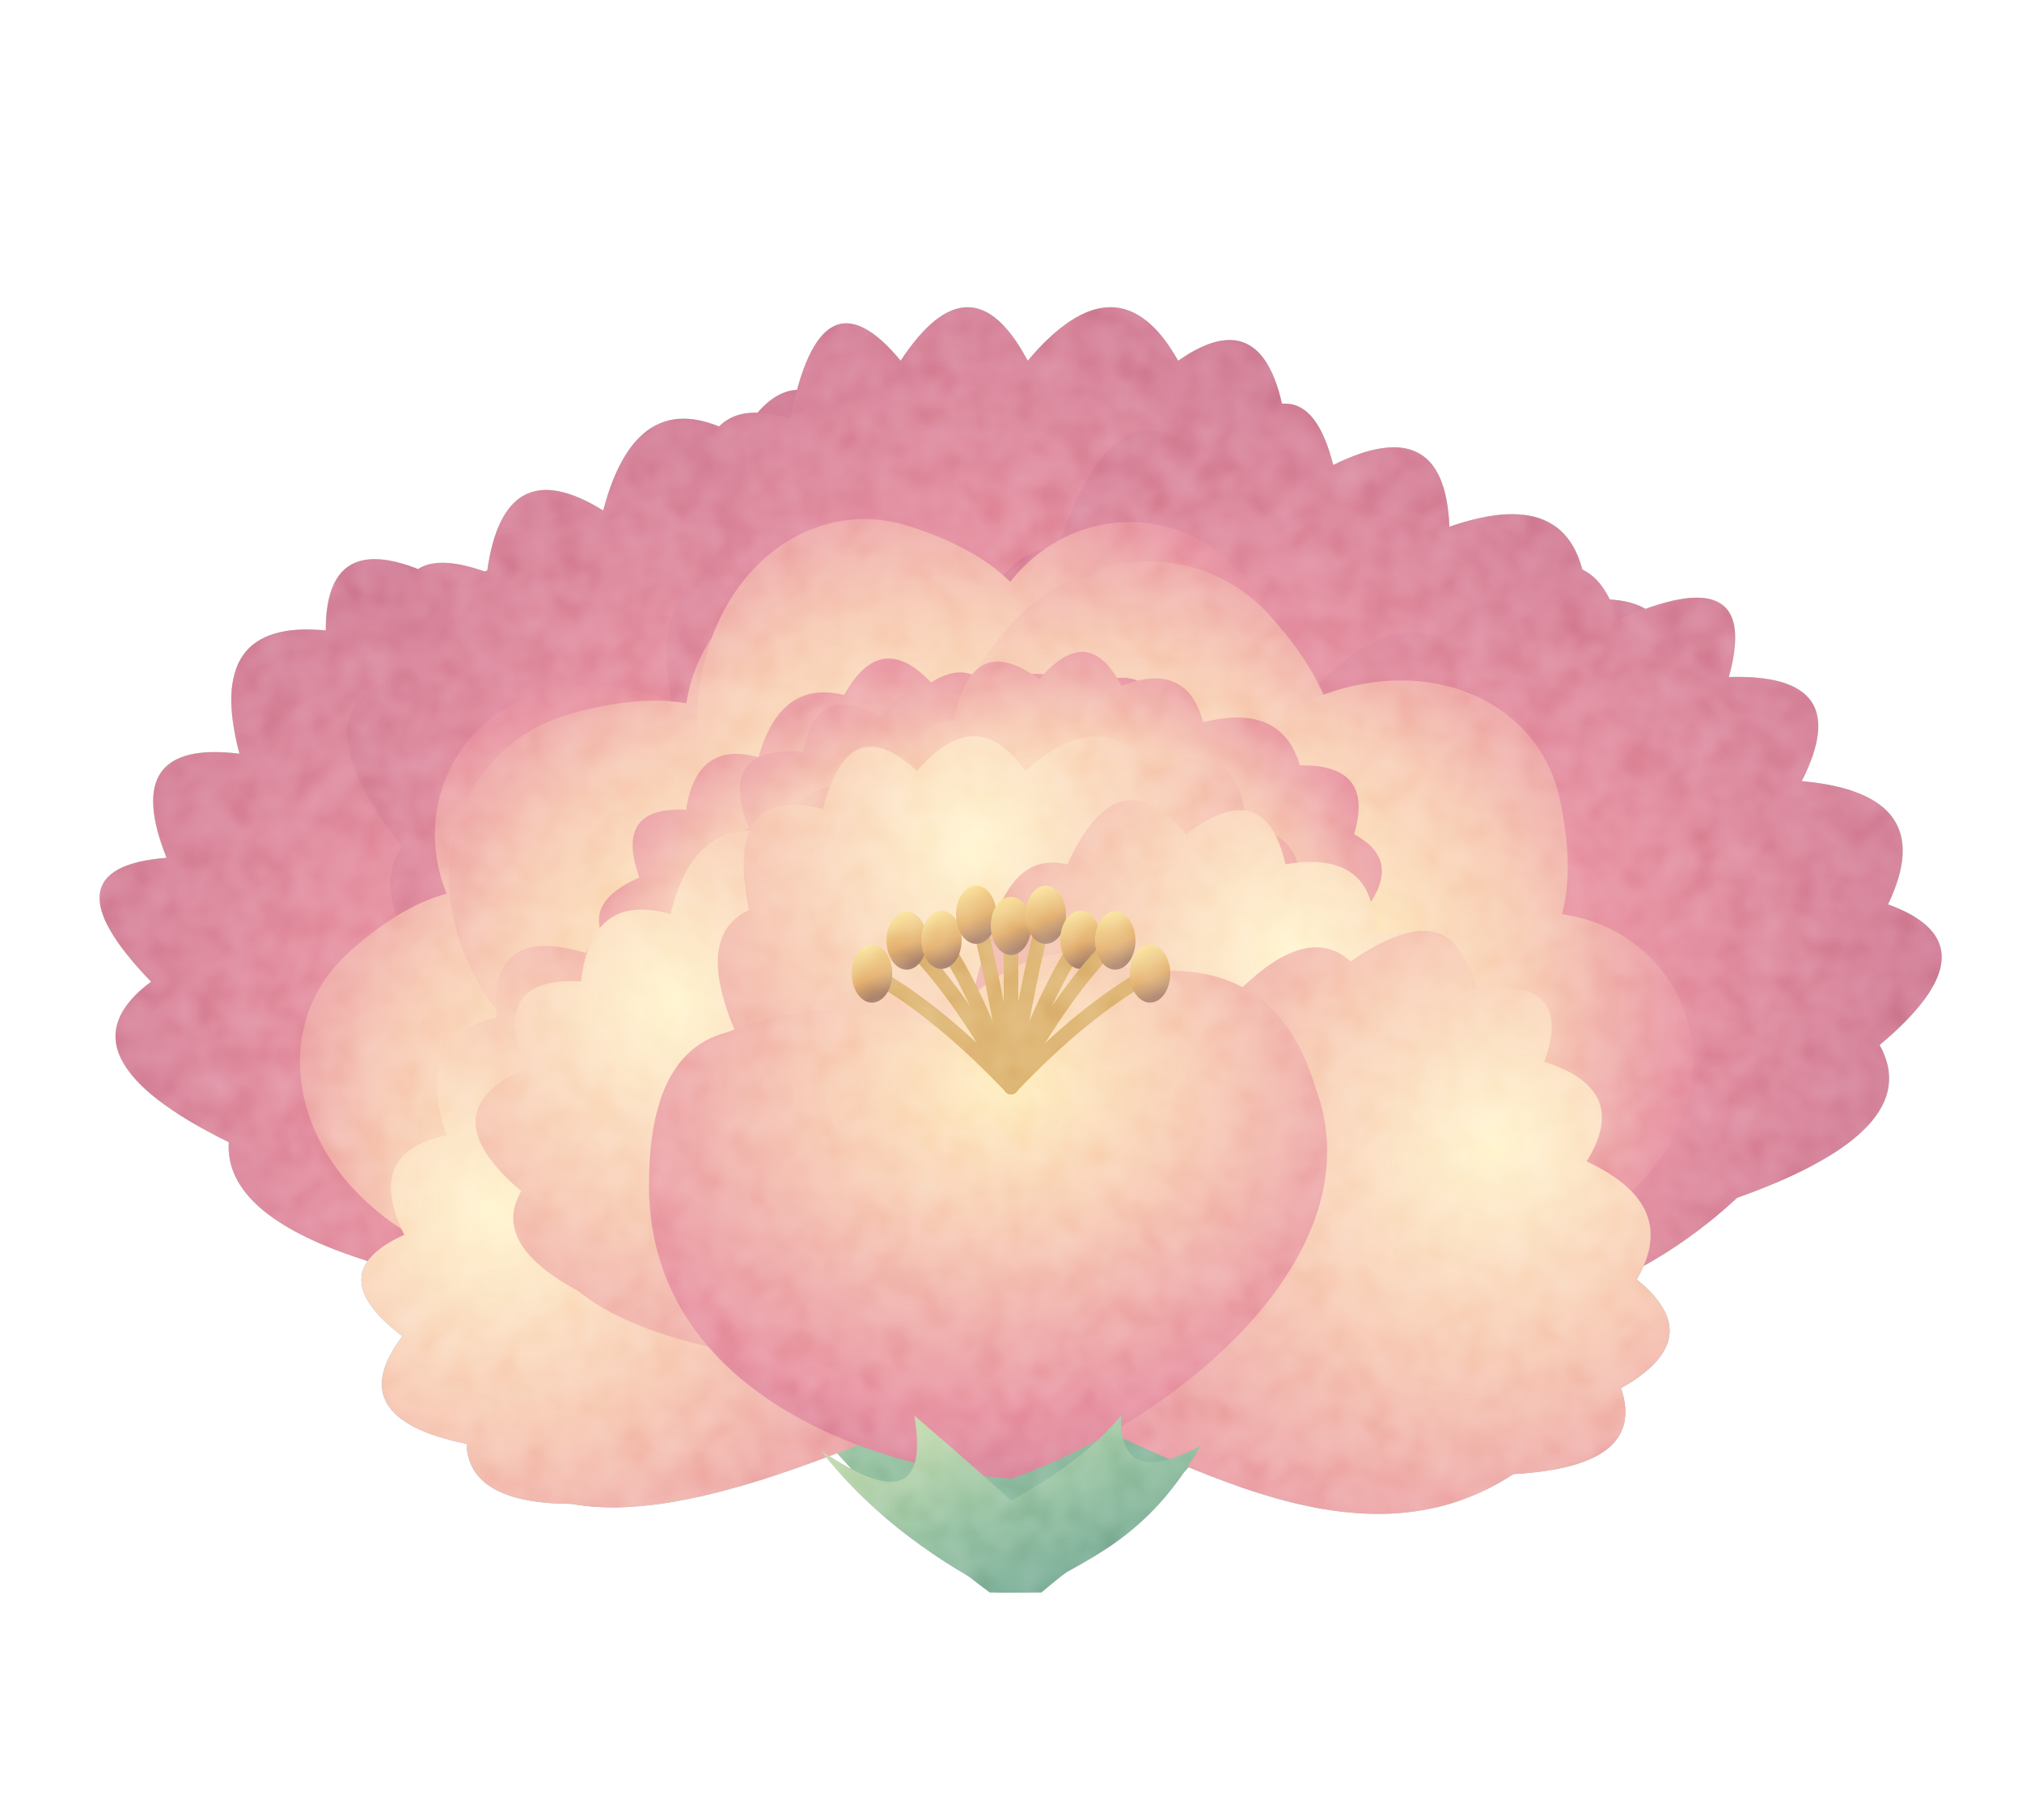
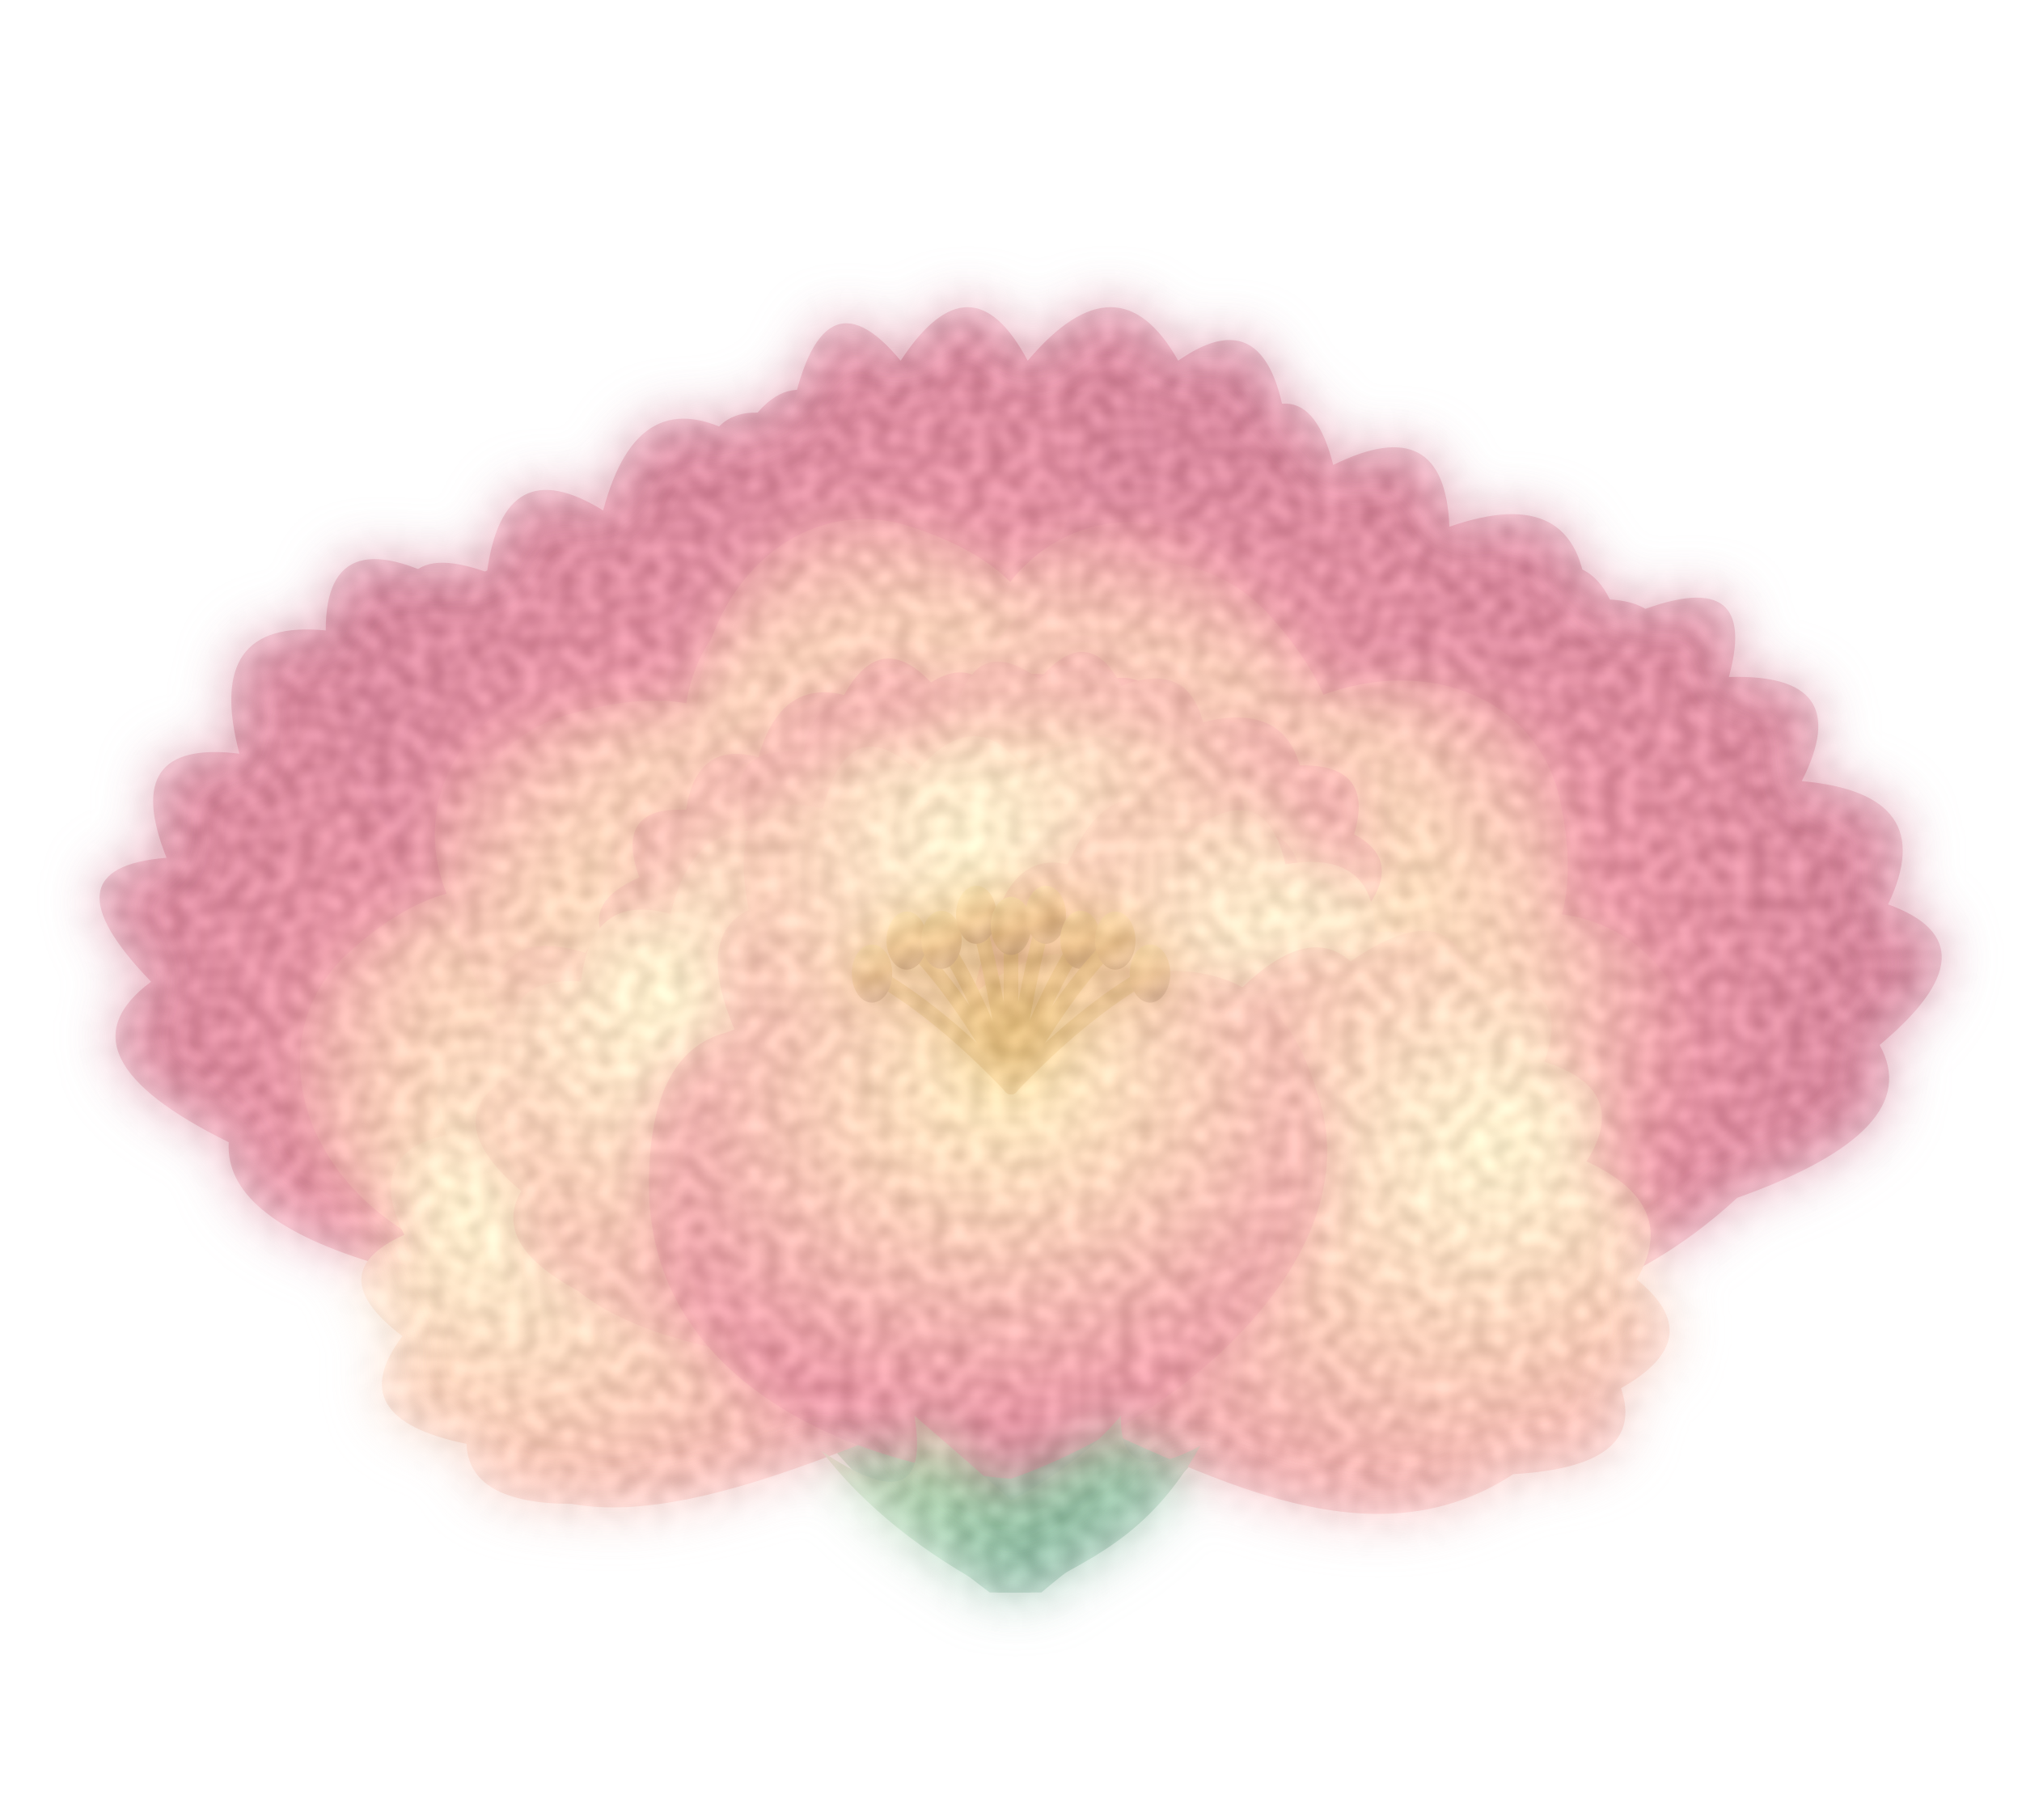
<svg xmlns="http://www.w3.org/2000/svg" width="160" height="144" viewBox="0 0 160 144" role="img">
  <defs>
    <radialGradient id="ivory" cx="47%" cy="74%" r="91%">
      <stop offset="0" stop-color="#fff7d1" />
      <stop offset="0.38" stop-color="#fff0c3" />
      <stop offset="0.66" stop-color="#f7ccb7" />
      <stop offset="0.89" stop-color="#e896a5" />
      <stop offset="1" stop-color="#ce7e98" />
    </radialGradient>
    <radialGradient id="silk" cx="39%" cy="67%" r="89%">
      <stop offset="0" stop-color="#fff0c3" />
      <stop offset="0.3" stop-color="#fff0c3" />
      <stop offset="0.62" stop-color="#f7ccb7" />
      <stop offset="0.87" stop-color="#e896a5" />
      <stop offset="1" stop-color="#ce7e98" />
    </radialGradient>
    <radialGradient id="edge" cx="54%" cy="24%" r="88%">
      <stop offset="0" stop-color="#fff0c3" />
      <stop offset="0.33" stop-color="#f7ccb7" />
      <stop offset="0.73" stop-color="#e896a5" />
      <stop offset="1" stop-color="#ce7e98" />
    </radialGradient>
    <radialGradient id="back" cx="45%" cy="73%" r="86%">
      <stop offset="0" stop-color="#f7ccb7" />
      <stop offset="0.52" stop-color="#e896a5" />
      <stop offset="1" stop-color="#ce7e98" />
    </radialGradient>
    <radialGradient id="fold" cx="44%" cy="17%" r="100%">
      <stop offset="0" stop-color="#fff5d2" />
      <stop offset="0.36" stop-color="#f7ccb7" />
      <stop offset="0.79" stop-color="#e896a5" />
      <stop offset="1" stop-color="#ce7e98" />
    </radialGradient>
    <linearGradient id="green" x1="0" y1="0" x2=".8" y2="1">
      <stop stop-color="#d6e5b7" />
      <stop offset=".55" stop-color="#9ac4a5" />
      <stop offset="1" stop-color="#77aa99" />
    </linearGradient>
    <linearGradient id="pollen" x2=".3" y2="1">
      <stop stop-color="#fff0ad" />
      <stop offset=".66" stop-color="#e5b577" />
      <stop offset="1" stop-color="#b18b75" />
    </linearGradient>
-     <filter id="paper" x="-2%" y="-2%" width="104%" height="104%" color-interpolation-filters="sRGB">
-       <feTurbulence type="fractalNoise" baseFrequency="0.39" numOctaves="2" seed="19" />
-       <feColorMatrix values=".23 .17 .10 0 .25  .23 .17 .10 0 .25  .23 .17 .10 0 .25  0 0 0 0 1" />
-       <feBlend in2="SourceGraphic" mode="soft-light" />
-       <feComposite in2="SourceGraphic" operator="in" />
+     <filter id="paper" x="-10%" y="-10%" width="120%" height="120%" color-interpolation-filters="sRGB">
+       <feGaussianBlur in="SourceGraphic" stdDeviation="2.15" result="wash" />
+       <feComposite in="SourceGraphic" in2="wash" operator="arithmetic" k2=".24" k3=".76" result="dye" />
+       <feColorMatrix in="dye" values="1 0 0 0 0  0 1 0 0 0  0 0 1 0 0  0 0 0 0 1" result="pigment" />
+       <feTurbulence type="fractalNoise" baseFrequency="0.679" numOctaves="1" seed="19" />
+       <feColorMatrix values="1 0 0 0 0  1 0 0 0 0  1 0 0 0 0  0 0 0 0 1" result="grain" />
+       <feComposite in="pigment" in2="grain" operator="arithmetic" k2="1" k3=".26" k4="-.13" />
+       <feComposite in2="dye" operator="in" />
    </filter>
  </defs>
  <g filter="url(#paper)">
    <g transform="translate(80 126) scale(24 32)">
      <path d="M-1 -.8Q-.41 -.37 -.51 -1Q-.13 -.65 0 -.52Q.38 -.74 .58 -1Q.57 -.58 1 -.83C.72 -.30 .40 -.19 .10 0L-.07 0Q-.66 -.33 -1 -.8Z" fill="url(#green)" />
    </g>
    <g transform="translate(80 104) rotate(-55) scale(26.46 77)">
      <path d="M0 0C-.18 -.12 -.86 -.35 -.97 -.57Q-1.11 -.72 -.92 -.76Q-1.01 -.96 -.66 -.92Q-.57 -1.08 -.33 -.98Q-.12 -1.09 .05 -.98Q.32 -1.09 .50 -.98Q.79 -1.05 .83 -.89Q1.12 -.88 .96 -.68C1.08 -.38 .40 -.19 0 0Z" fill="url(#back)" />
    </g>
    <g transform="translate(80 104) rotate(-28) scale(27.4 72.77)">
      <path d="M0 0C-.18 -.12 -.86 -.35 -.97 -.57Q-1.11 -.72 -.92 -.76Q-1.01 -.96 -.66 -.92Q-.57 -1.08 -.33 -.98Q-.12 -1.09 .05 -.98Q.32 -1.09 .50 -.98Q.79 -1.05 .83 -.89Q1.12 -.88 .96 -.68C1.08 -.38 .40 -.19 0 0Z" fill="url(#back)" />
    </g>
    <g transform="translate(80 104) rotate(0) scale(26.46 77)">
      <path d="M0 0C-.18 -.12 -.86 -.35 -.97 -.57Q-1.11 -.72 -.92 -.76Q-1.01 -.96 -.66 -.92Q-.57 -1.08 -.33 -.98Q-.12 -1.09 .05 -.98Q.32 -1.09 .50 -.98Q.79 -1.05 .83 -.89Q1.12 -.88 .96 -.68C1.08 -.38 .40 -.19 0 0Z" fill="url(#back)" />
    </g>
    <g transform="translate(80 104) rotate(28) scale(27.4 72.77)">
      <path d="M0 0C-.18 -.12 -.86 -.35 -.97 -.57Q-1.11 -.72 -.92 -.76Q-1.01 -.96 -.66 -.92Q-.57 -1.08 -.33 -.98Q-.12 -1.09 .05 -.98Q.32 -1.09 .50 -.98Q.79 -1.05 .83 -.89Q1.12 -.88 .96 -.68C1.08 -.38 .40 -.19 0 0Z" fill="url(#back)" />
    </g>
    <g transform="translate(80 104) rotate(55) scale(26.46 77)">
      <path d="M0 0C-.18 -.12 -.86 -.35 -.97 -.57Q-1.11 -.72 -.92 -.76Q-1.01 -.96 -.66 -.92Q-.57 -1.08 -.33 -.98Q-.12 -1.09 .05 -.98Q.32 -1.09 .50 -.98Q.79 -1.05 .83 -.89Q1.12 -.88 .96 -.68C1.08 -.38 .40 -.19 0 0Z" fill="url(#back)" />
    </g>
    <g transform="translate(79 97) rotate(-60) scale(23.52 56)">
      <path d="M0 0C-.16 -.09 -.85 -.31 -.99 -.61C-1.12 -.87 -.71 -1.04 -.31 -.99Q-.08 -.96 .04 -.91C.30 -1.05 .85 -1.02 .97 -.79C1.12 -.49 .53 -.16 0 0Z" fill="url(#silk)" />
    </g>
    <g transform="translate(79 97) rotate(-32) scale(24.36 52.92)">
      <path d="M0 0C-.16 -.09 -.85 -.31 -.99 -.61C-1.12 -.87 -.71 -1.04 -.31 -.99Q-.08 -.96 .04 -.91C.30 -1.05 .85 -1.02 .97 -.79C1.12 -.49 .53 -.16 0 0Z" fill="url(#silk)" />
    </g>
    <g transform="translate(79 97) rotate(0) scale(23.52 56)">
      <path d="M0 0C-.16 -.09 -.85 -.31 -.99 -.61C-1.12 -.87 -.71 -1.04 -.31 -.99Q-.08 -.96 .04 -.91C.30 -1.05 .85 -1.02 .97 -.79C1.12 -.49 .53 -.16 0 0Z" fill="url(#silk)" />
    </g>
    <g transform="translate(79 97) rotate(32) scale(24.36 52.92)">
      <path d="M0 0C-.16 -.09 -.85 -.31 -.99 -.61C-1.12 -.87 -.71 -1.04 -.31 -.99Q-.08 -.96 .04 -.91C.30 -1.05 .85 -1.02 .97 -.79C1.12 -.49 .53 -.16 0 0Z" fill="url(#silk)" />
    </g>
    <g transform="translate(79 97) rotate(60) scale(23.52 56)">
      <path d="M0 0C-.16 -.09 -.85 -.31 -.99 -.61C-1.12 -.87 -.71 -1.04 -.31 -.99Q-.08 -.96 .04 -.91C.30 -1.05 .85 -1.02 .97 -.79C1.12 -.49 .53 -.16 0 0Z" fill="url(#silk)" />
    </g>
    <g transform="translate(80 89) rotate(-36) scale(18.62 36)">
      <path d="M0 0C-.18 -.12 -.86 -.35 -.97 -.57Q-1.11 -.72 -.92 -.76Q-1.01 -.96 -.66 -.92Q-.57 -1.08 -.33 -.98Q-.12 -1.09 .05 -.98Q.32 -1.09 .50 -.98Q.79 -1.05 .83 -.89Q1.12 -.88 .96 -.68C1.08 -.38 .40 -.19 0 0Z" fill="url(#ivory)" />
    </g>
    <g transform="translate(80 89) rotate(-7) scale(19.28 34.02)">
      <path d="M0 0C-.18 -.12 -.86 -.35 -.97 -.57Q-1.11 -.72 -.92 -.76Q-1.01 -.96 -.66 -.92Q-.57 -1.08 -.33 -.98Q-.12 -1.09 .05 -.98Q.32 -1.09 .50 -.98Q.79 -1.05 .83 -.89Q1.12 -.88 .96 -.68C1.08 -.38 .40 -.19 0 0Z" fill="url(#ivory)" />
    </g>
    <g transform="translate(80 89) rotate(24) scale(18.62 36)">
      <path d="M0 0C-.18 -.12 -.86 -.35 -.97 -.57Q-1.11 -.72 -.92 -.76Q-1.01 -.96 -.66 -.92Q-.57 -1.08 -.33 -.98Q-.12 -1.09 .05 -.98Q.32 -1.09 .50 -.98Q.79 -1.05 .83 -.89Q1.12 -.88 .96 -.68C1.08 -.38 .40 -.19 0 0Z" fill="url(#ivory)" />
    </g>
    <path d="M80 88Q74.28 82.91 69 80.41" fill="none" stroke="#dfb878" stroke-width="1.15" stroke-linecap="round" />
    <ellipse cx="69" cy="80.41" rx="1.6" ry="2.3" fill="url(#pollen)" />
    <path d="M80 88Q76.19 81.18 72.67 77.83" fill="none" stroke="#dfb878" stroke-width="1.15" stroke-linecap="round" />
    <ellipse cx="72.67" cy="77.83" rx="1.6" ry="2.3" fill="url(#pollen)" />
    <path d="M80 88Q78.09 81.06 76.33 77.65" fill="none" stroke="#dfb878" stroke-width="1.15" stroke-linecap="round" />
    <ellipse cx="76.33" cy="77.65" rx="1.6" ry="2.3" fill="url(#pollen)" />
    <path d="M80 88Q80 80.11 80 76.23" fill="none" stroke="#dfb878" stroke-width="1.15" stroke-linecap="round" />
    <ellipse cx="80" cy="76.23" rx="1.6" ry="2.3" fill="url(#pollen)" />
    <path d="M80 88Q81.91 81.06 83.67 77.65" fill="none" stroke="#dfb878" stroke-width="1.15" stroke-linecap="round" />
    <ellipse cx="83.67" cy="77.65" rx="1.6" ry="2.3" fill="url(#pollen)" />
    <path d="M80 88Q83.81 81.18 87.33 77.83" fill="none" stroke="#dfb878" stroke-width="1.15" stroke-linecap="round" />
    <ellipse cx="87.33" cy="77.83" rx="1.6" ry="2.3" fill="url(#pollen)" />
    <path d="M80 88Q85.72 82.91 91 80.41" fill="none" stroke="#dfb878" stroke-width="1.15" stroke-linecap="round" />
    <ellipse cx="91" cy="80.41" rx="1.6" ry="2.3" fill="url(#pollen)" />
    <g transform="translate(80 110) rotate(-67) scale(22.54 50)">
      <path d="M0 0C-.18 -.12 -.86 -.35 -.97 -.57Q-1.11 -.72 -.92 -.76Q-1.01 -.96 -.66 -.92Q-.57 -1.08 -.33 -.98Q-.12 -1.09 .05 -.98Q.32 -1.09 .50 -.98Q.79 -1.05 .83 -.89Q1.12 -.88 .96 -.68C1.08 -.38 .40 -.19 0 0Z" fill="url(#fold)" />
    </g>
    <g transform="translate(80 110) rotate(-37) scale(23.34 47.25)">
      <path d="M0 0C-.18 -.12 -.86 -.35 -.97 -.57Q-1.11 -.72 -.92 -.76Q-1.01 -.96 -.66 -.92Q-.57 -1.08 -.33 -.98Q-.12 -1.09 .05 -.98Q.32 -1.09 .50 -.98Q.79 -1.05 .83 -.89Q1.12 -.88 .96 -.68C1.08 -.38 .40 -.19 0 0Z" fill="url(#fold)" />
    </g>
    <g transform="translate(80 110) rotate(0) scale(22.54 50)">
      <path d="M0 0C-.18 -.12 -.86 -.35 -.97 -.57Q-1.11 -.72 -.92 -.76Q-1.01 -.96 -.66 -.92Q-.57 -1.08 -.33 -.98Q-.12 -1.09 .05 -.98Q.32 -1.09 .50 -.98Q.79 -1.05 .83 -.89Q1.12 -.88 .96 -.68C1.08 -.38 .40 -.19 0 0Z" fill="url(#fold)" />
    </g>
    <g transform="translate(80 110) rotate(37) scale(23.34 47.25)">
      <path d="M0 0C-.18 -.12 -.86 -.35 -.97 -.57Q-1.11 -.72 -.92 -.76Q-1.01 -.96 -.66 -.92Q-.57 -1.08 -.33 -.98Q-.12 -1.09 .05 -.98Q.32 -1.09 .50 -.98Q.79 -1.05 .83 -.89Q1.12 -.88 .96 -.68C1.08 -.38 .40 -.19 0 0Z" fill="url(#fold)" />
    </g>
    <g transform="translate(80 110) rotate(67) scale(22.54 50)">
      <path d="M0 0C-.18 -.12 -.86 -.35 -.97 -.57Q-1.11 -.72 -.92 -.76Q-1.01 -.96 -.66 -.92Q-.57 -1.08 -.33 -.98Q-.12 -1.09 .05 -.98Q.32 -1.09 .50 -.98Q.79 -1.05 .83 -.89Q1.12 -.88 .96 -.68C1.08 -.38 .40 -.19 0 0Z" fill="url(#fold)" />
    </g>
    <g transform="translate(80 117) rotate(-4) scale(27 40)">
      <path d="M0 0C-.41 -.04 -1.02 -.22 -1 -.61Q-.98 -.89 -.74 -.92Q-.40 -.99 -.12 -.90Q.21 -1.11 .47 -.98Q.88 -1.00 .97 -.73C1.12 -.39 .49 -.09 0 0Z" fill="url(#edge)" />
    </g>
    <g transform="translate(80 126) scale(15 14)">
      <path d="M-1 -.8Q-.41 -.37 -.51 -1Q-.13 -.65 0 -.52Q.38 -.74 .58 -1Q.57 -.58 1 -.83C.72 -.30 .40 -.19 .10 0L-.07 0Q-.66 -.33 -1 -.8Z" fill="url(#green)" />
    </g>
    <path d="M80 86Q74.28 79.99 69 77.03" fill="none" stroke="#dfb878" stroke-width="1.15" stroke-linecap="round" />
    <ellipse cx="69" cy="77.03" rx="1.6" ry="2.3" fill="url(#pollen)" />
    <path d="M80 86Q75.71 78.24 71.75 74.42" fill="none" stroke="#dfb878" stroke-width="1.15" stroke-linecap="round" />
    <ellipse cx="71.75" cy="74.42" rx="1.6" ry="2.3" fill="url(#pollen)" />
    <path d="M80 86Q77.14 78.2 74.5 74.36" fill="none" stroke="#dfb878" stroke-width="1.15" stroke-linecap="round" />
    <ellipse cx="74.5" cy="74.36" rx="1.6" ry="2.3" fill="url(#pollen)" />
    <path d="M80 86Q78.57 76.87 77.25 72.38" fill="none" stroke="#dfb878" stroke-width="1.15" stroke-linecap="round" />
    <ellipse cx="77.25" cy="72.38" rx="1.6" ry="2.3" fill="url(#pollen)" />
    <path d="M80 86Q80 77.46 80 73.26" fill="none" stroke="#dfb878" stroke-width="1.15" stroke-linecap="round" />
    <ellipse cx="80" cy="73.26" rx="1.6" ry="2.3" fill="url(#pollen)" />
    <path d="M80 86Q81.43 76.87 82.75 72.38" fill="none" stroke="#dfb878" stroke-width="1.15" stroke-linecap="round" />
    <ellipse cx="82.75" cy="72.38" rx="1.6" ry="2.3" fill="url(#pollen)" />
    <path d="M80 86Q82.86 78.2 85.5 74.36" fill="none" stroke="#dfb878" stroke-width="1.15" stroke-linecap="round" />
    <ellipse cx="85.5" cy="74.36" rx="1.6" ry="2.3" fill="url(#pollen)" />
    <path d="M80 86Q84.29 78.24 88.25 74.42" fill="none" stroke="#dfb878" stroke-width="1.15" stroke-linecap="round" />
    <ellipse cx="88.25" cy="74.42" rx="1.6" ry="2.3" fill="url(#pollen)" />
    <path d="M80 86Q85.72 79.99 91 77.03" fill="none" stroke="#dfb878" stroke-width="1.15" stroke-linecap="round" />
    <ellipse cx="91" cy="77.03" rx="1.6" ry="2.3" fill="url(#pollen)" />
  </g>
</svg>
